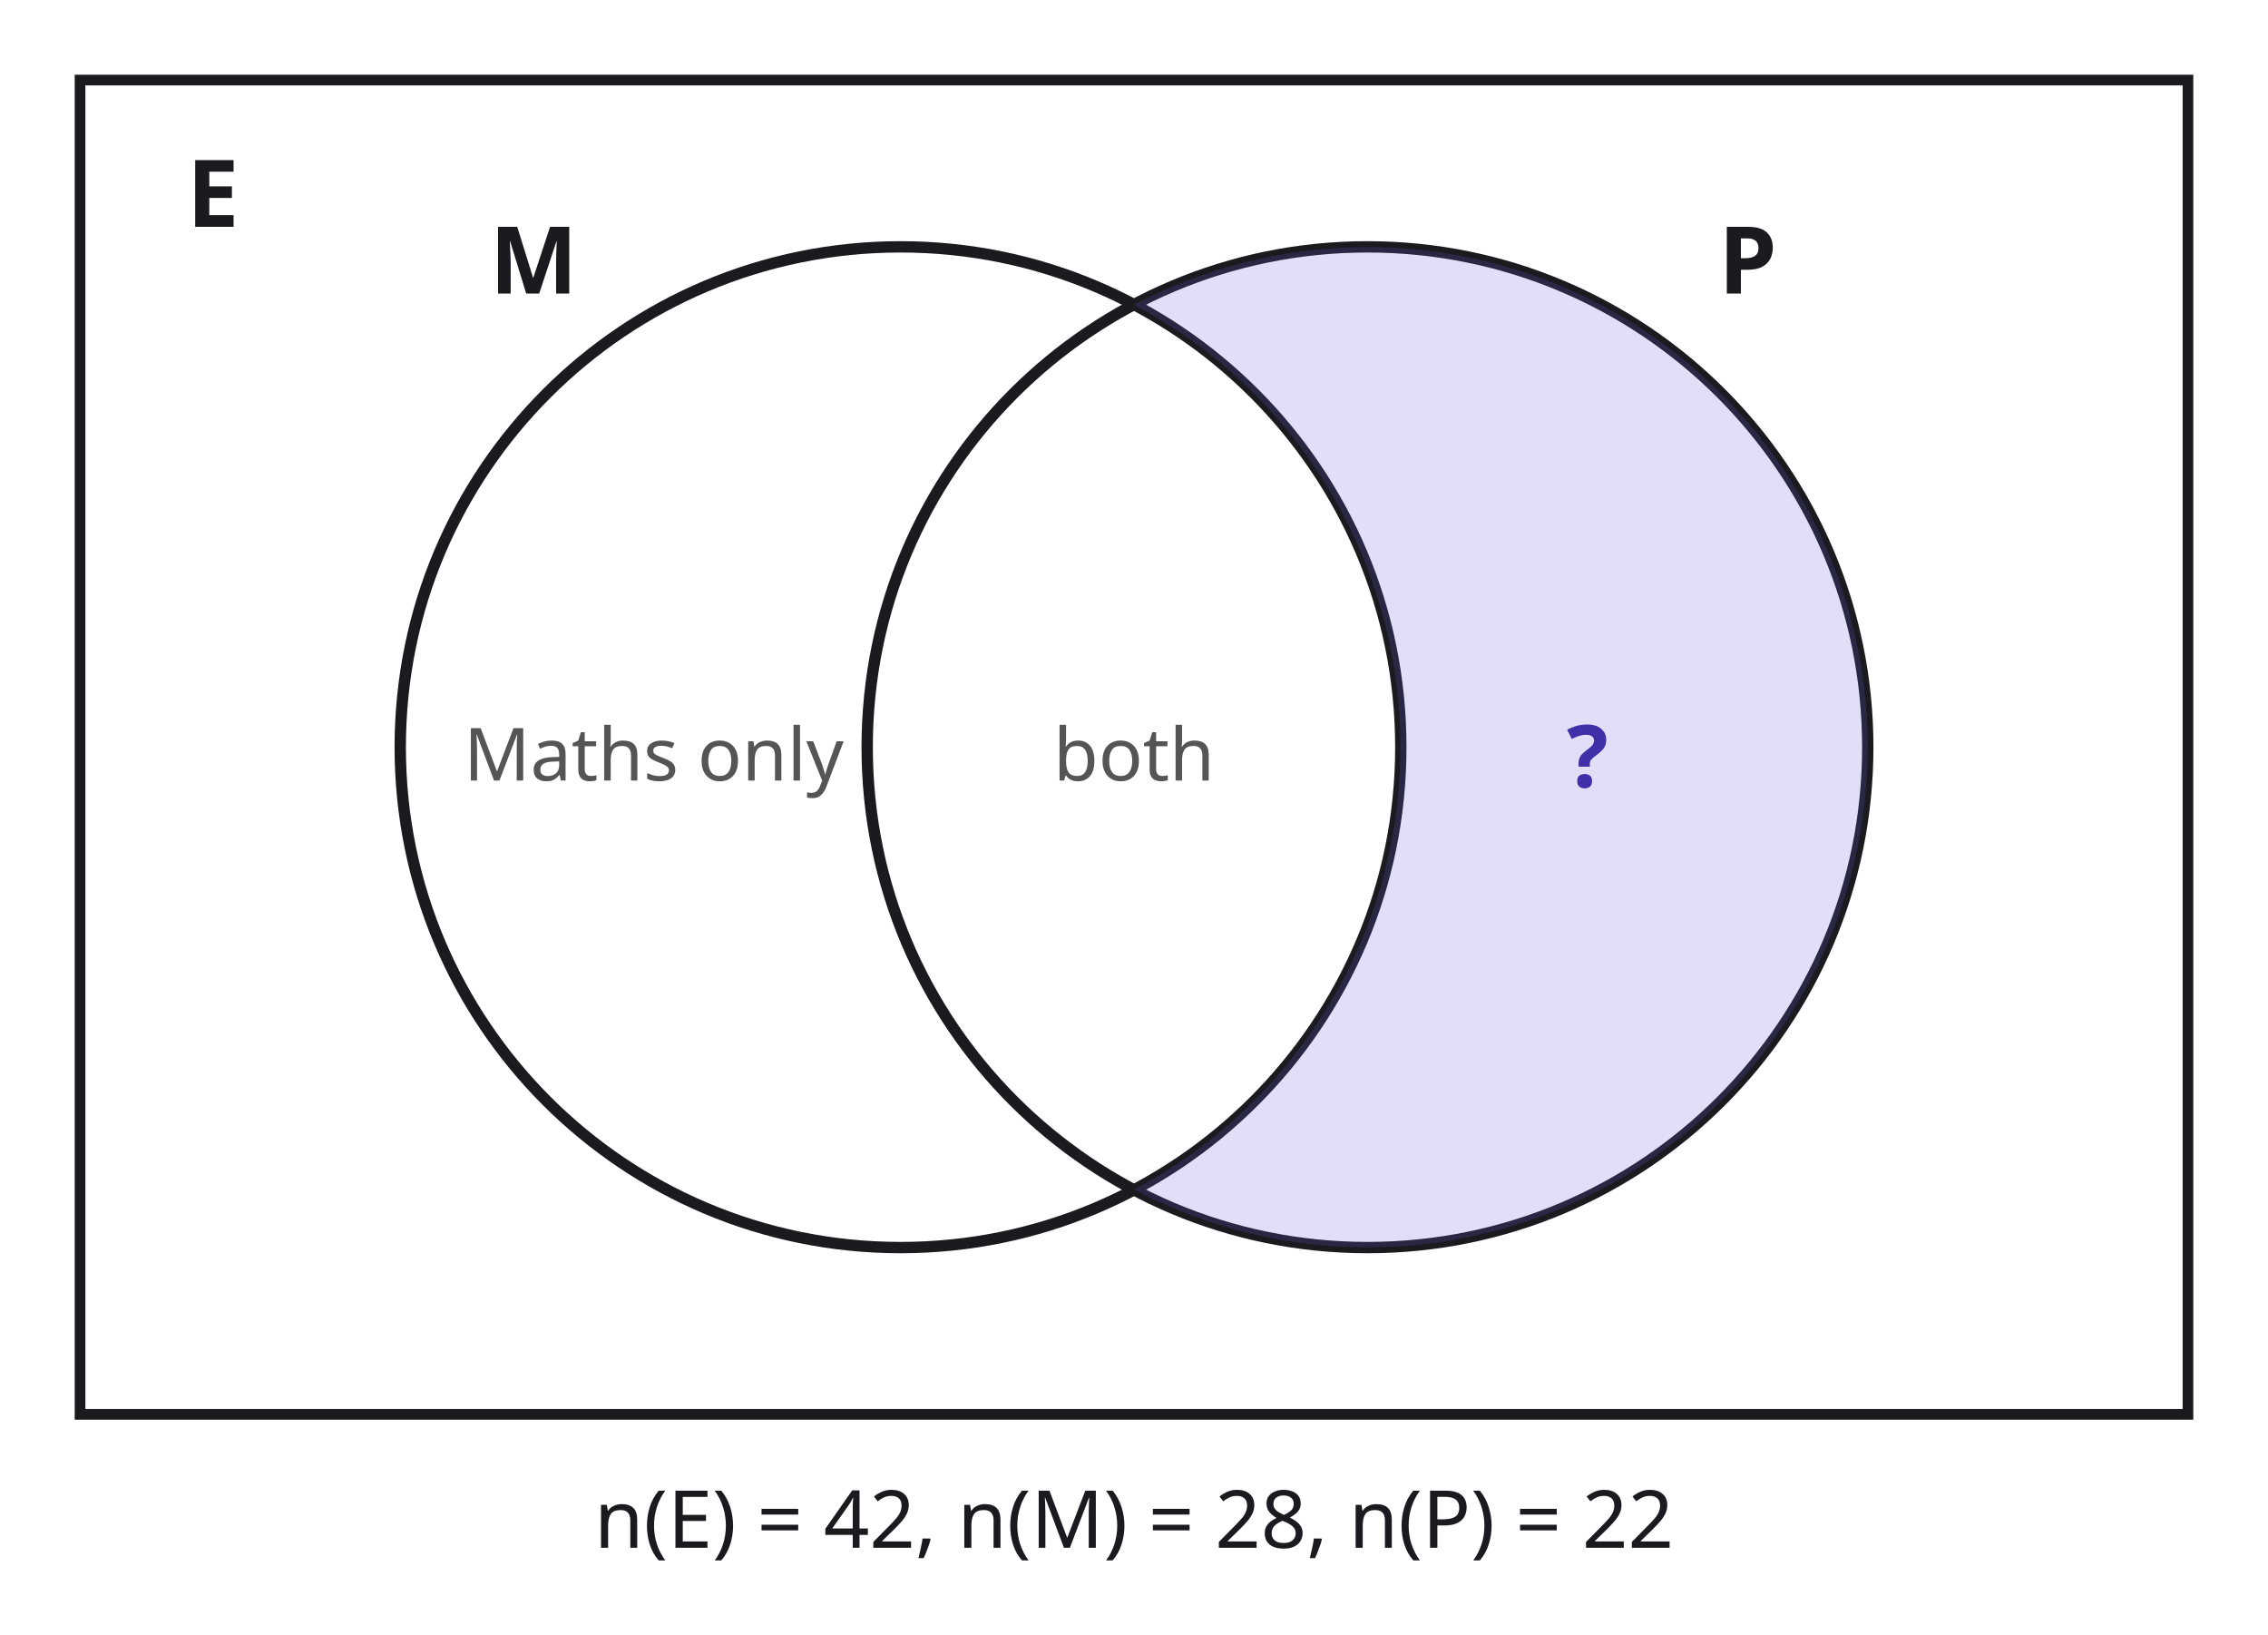
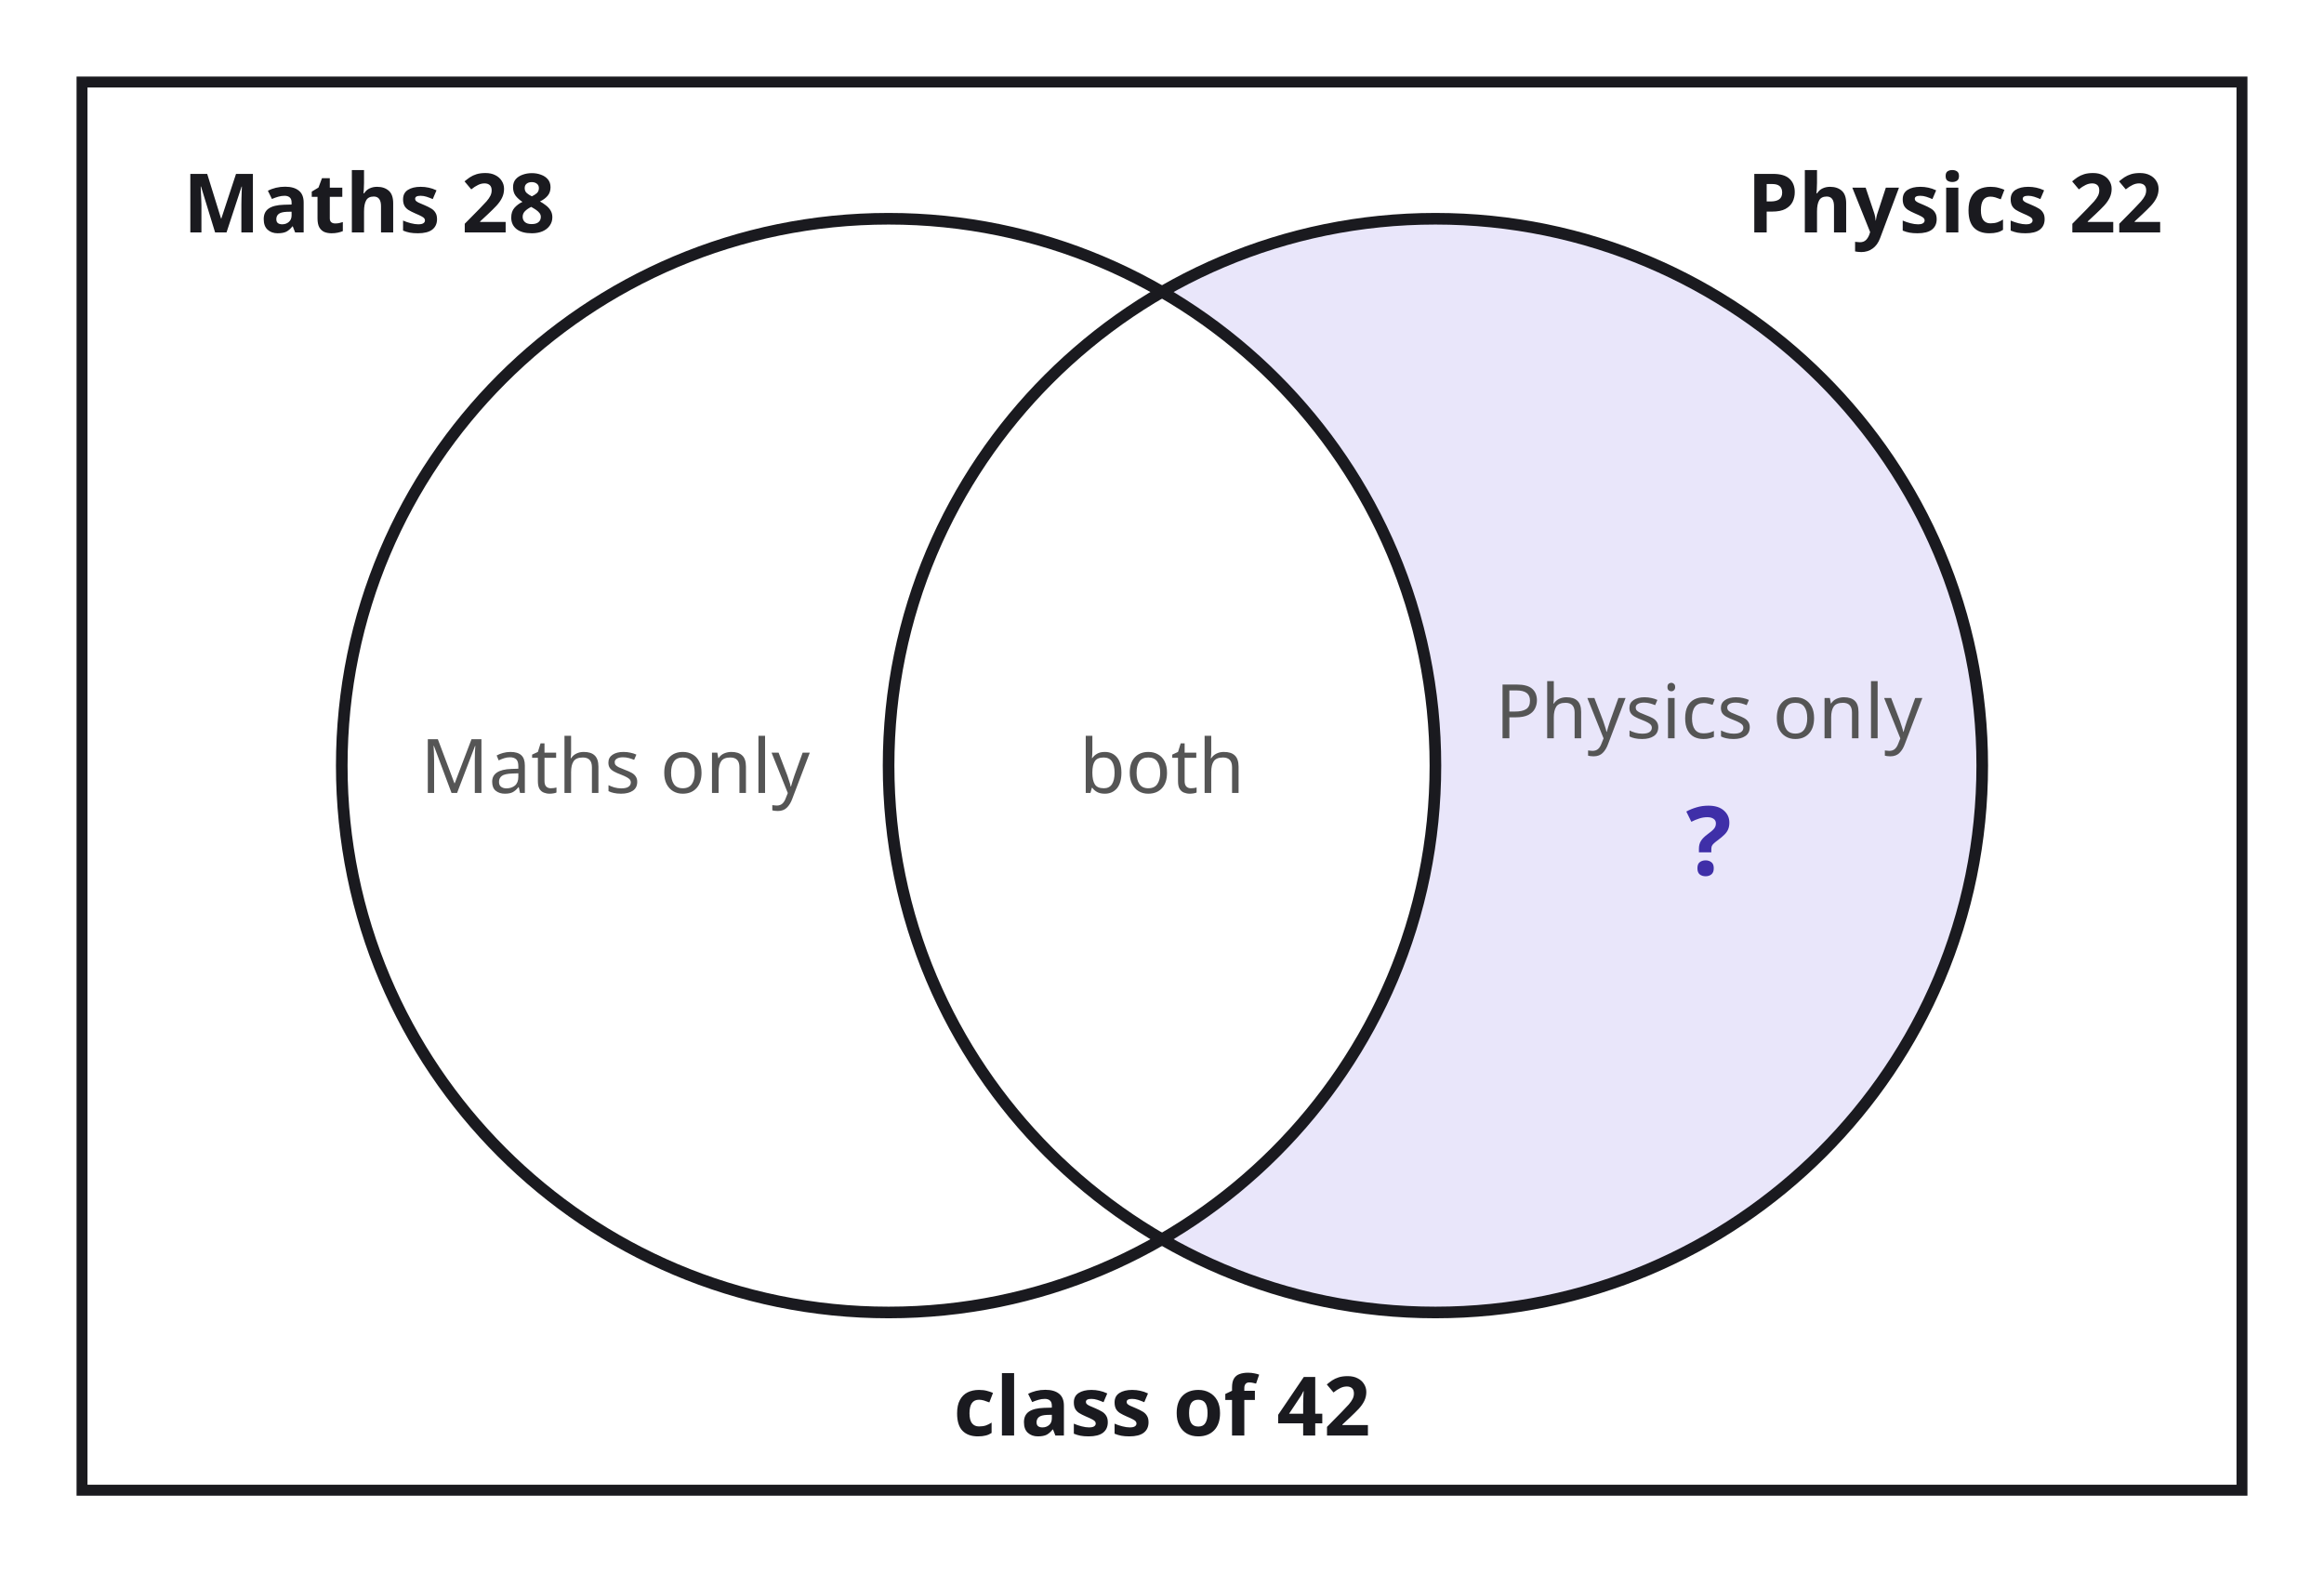
- <svg xmlns="http://www.w3.org/2000/svg" viewBox="0 0 340 245" width="340" height="245" role="img" aria-label="A rectangle E for the class of 42 containing two overlapping circles M for Mathematics with 28 students and P for Physics with 22; the Physics-only part of P is shaded and is the unknown">
-   <rect x="12" y="12" width="316" height="200" fill="none" stroke="#1a1a1f" stroke-width="1.6" />
+ <svg xmlns="http://www.w3.org/2000/svg" viewBox="0 0 340 230" width="340" height="230" role="img" aria-label="The class of 42 as a box holding two overlapping circles, Maths with 28 students and Physics with 22; the overlap is the students who take both, and the Physics-only part is shaded and asked for">
+   <rect x="12" y="12" width="316" height="206" fill="none" stroke="#1a1a1f" stroke-width="1.6" />
+   <path d="M170 42.7 A80 80 0 1 1 170 181.3 A80 80 0 0 0 170 42.7 Z" fill="#6d5ae0" fill-opacity="0.15" />
  <g fill="none" stroke="#1a1a1f" stroke-width="1.7">
-     <circle cx="135" cy="112" r="75" />
-     <circle cx="205" cy="112" r="75" />
+     <circle cx="130" cy="112" r="80" />
+     <circle cx="210" cy="112" r="80" />
  </g>
-   <path d="M170 45.7 A75 75 0 0 1 280 112 A75 75 0 0 1 170 178.3 A75 75 0 0 0 170 45.7 Z" fill="#6d5ae0" fill-opacity="0.2" />
-   <text x="28.0" y="34.0" font-family="system-ui, sans-serif" font-size="14" font-weight="700" fill="#1a1a1f" text-anchor="start">E</text>
-   <text x="80.0" y="44.0" font-family="system-ui, sans-serif" font-size="14" font-weight="700" fill="#1a1a1f" text-anchor="middle">M</text>
-   <text x="262.0" y="44.0" font-family="system-ui, sans-serif" font-size="14" font-weight="700" fill="#1a1a1f" text-anchor="middle">P</text>
-   <text x="98.0" y="117.0" font-family="system-ui, sans-serif" font-size="11" font-weight="400" fill="#555" text-anchor="middle">Maths only</text>
-   <text x="170.0" y="117.0" font-family="system-ui, sans-serif" font-size="11" font-weight="400" fill="#555" text-anchor="middle">both</text>
-   <text x="238.0" y="118.0" font-family="system-ui, sans-serif" font-size="13" font-weight="700" fill="#3f2fa8" text-anchor="middle">?</text>
-   <text x="170.0" y="232.0" font-family="system-ui, sans-serif" font-size="12" font-weight="400" fill="#1a1a1f" text-anchor="middle">n(E) = 42,   n(M) = 28,   n(P) = 22</text>
+   <text x="54" y="34" font-family="system-ui, sans-serif" font-size="12" font-weight="700" fill="#1a1a1f" text-anchor="middle">Maths 28</text>
+   <text x="286" y="34" font-family="system-ui, sans-serif" font-size="12" font-weight="700" fill="#1a1a1f" text-anchor="middle">Physics 22</text>
+   <text x="90" y="116" font-family="system-ui, sans-serif" font-size="11" fill="#555" text-anchor="middle">Maths only</text>
+   <text x="170" y="116" font-family="system-ui, sans-serif" font-size="11" fill="#555" text-anchor="middle">both</text>
+   <text x="250" y="108" font-family="system-ui, sans-serif" font-size="11" fill="#555" text-anchor="middle">Physics only</text>
+   <text x="250" y="128" font-family="system-ui, sans-serif" font-size="14" font-weight="700" fill="#3f2fa8" text-anchor="middle">?</text>
+   <text x="170" y="210" font-family="system-ui, sans-serif" font-size="12" font-weight="700" fill="#1a1a1f" text-anchor="middle">class of 42</text>
</svg>
